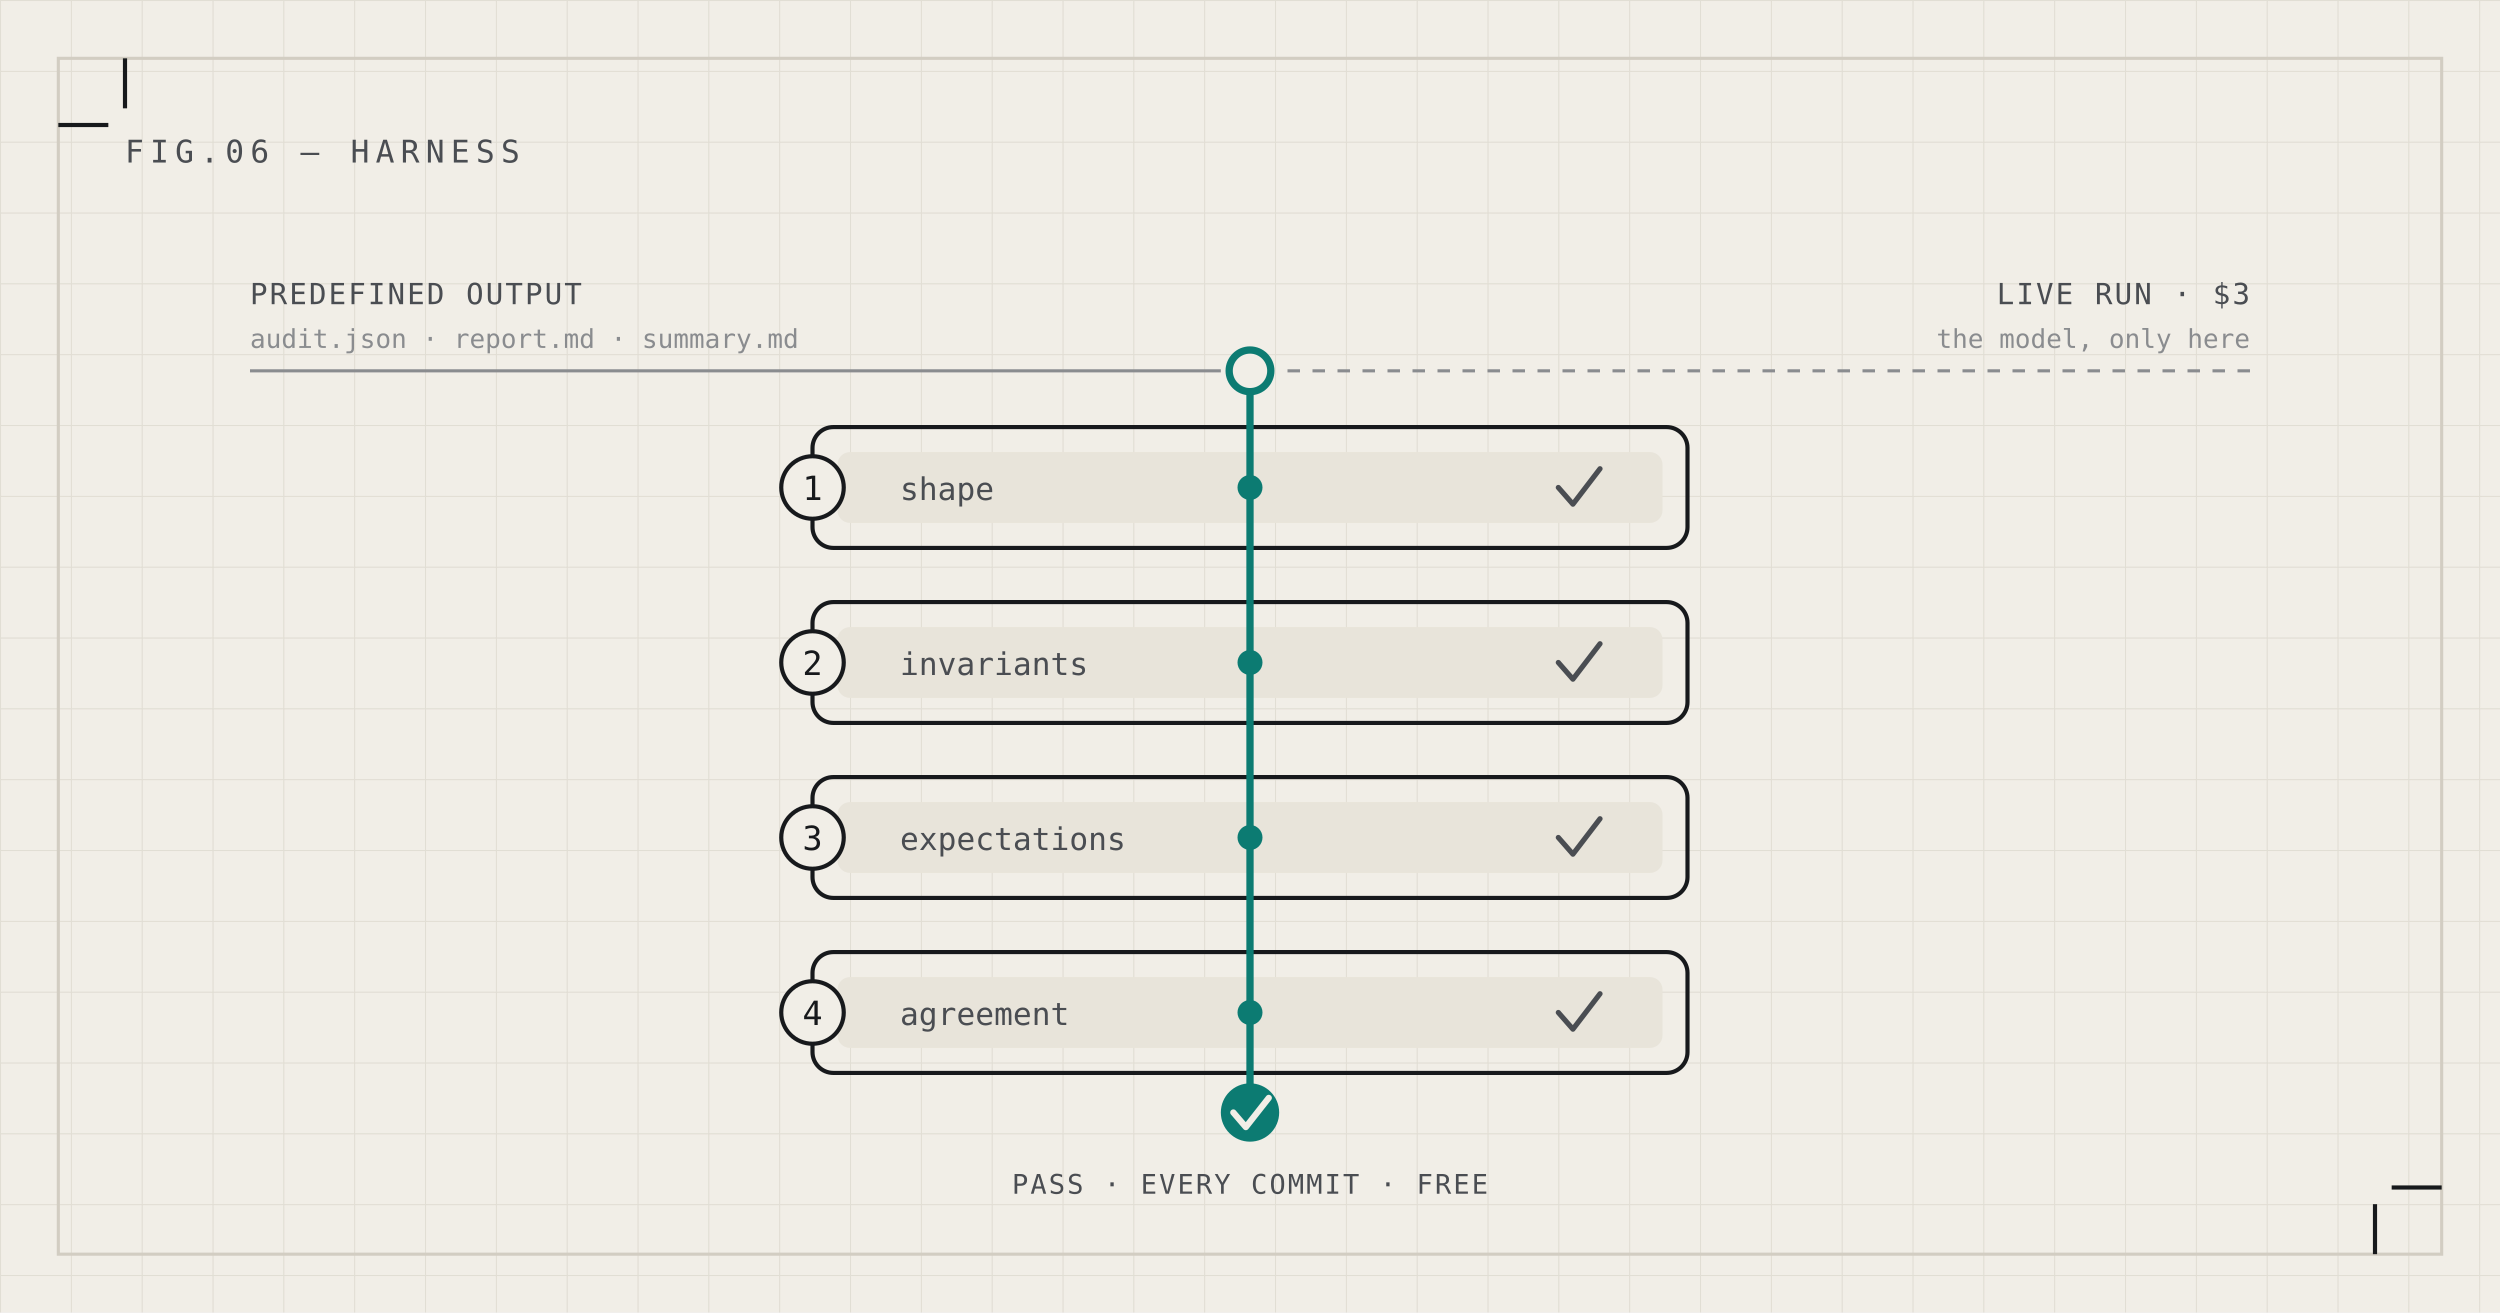
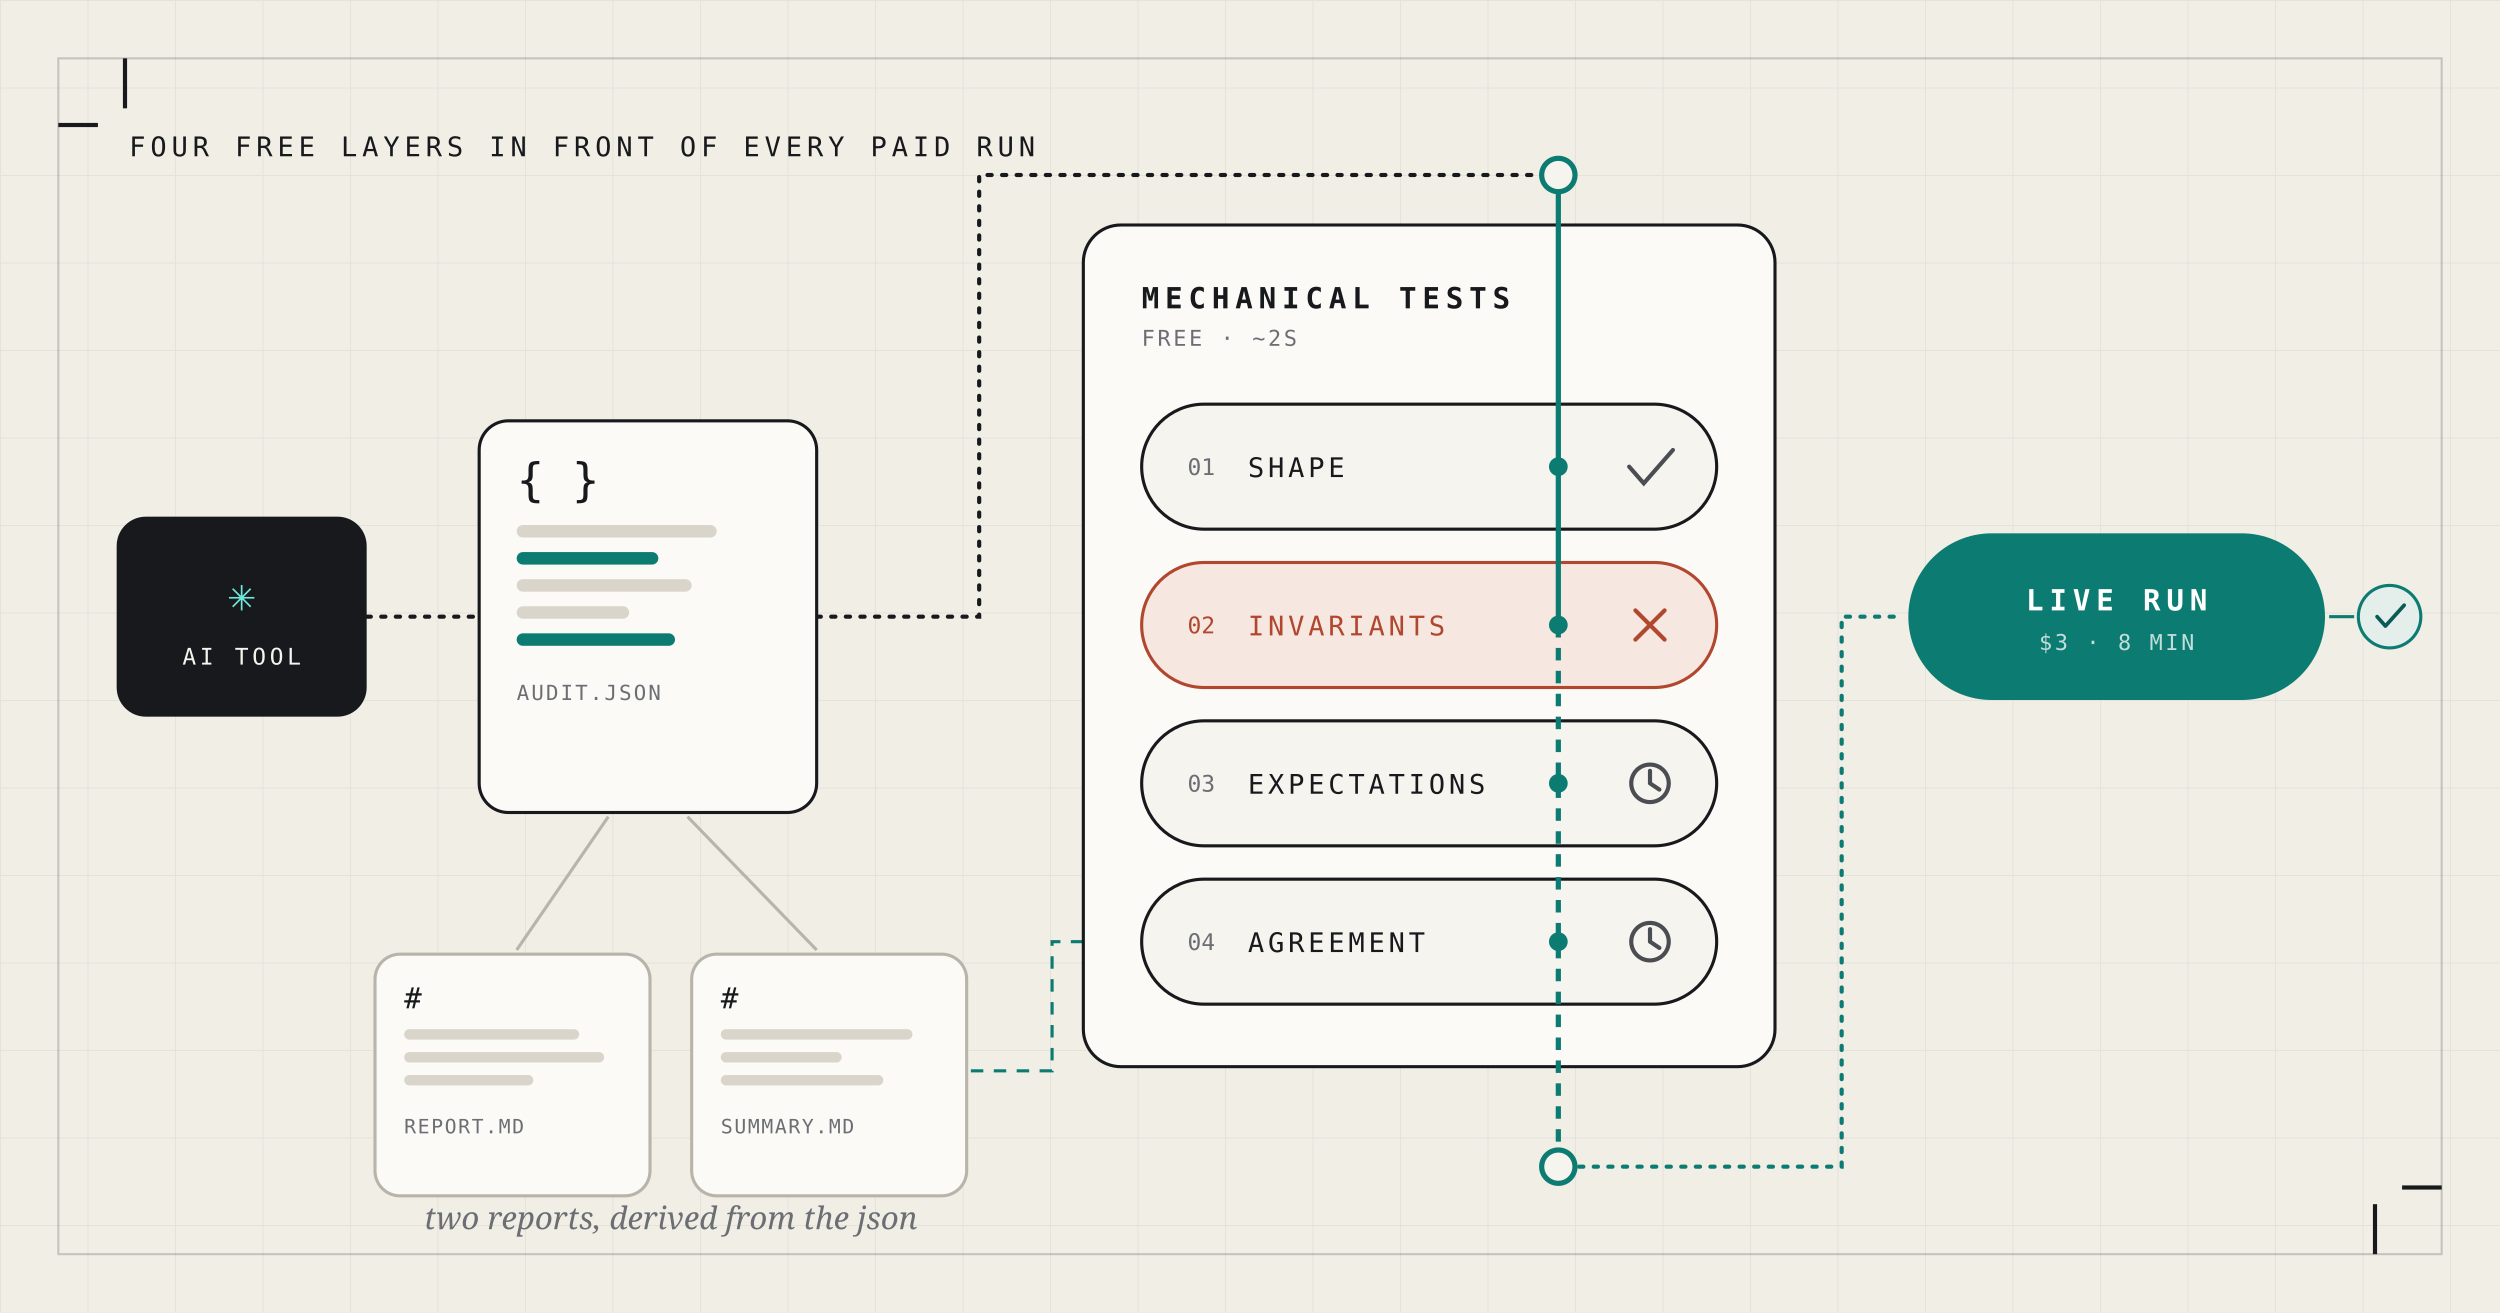
- <svg xmlns="http://www.w3.org/2000/svg" viewBox="0 0 1200 630" width="1200" height="630">
+ <svg xmlns="http://www.w3.org/2000/svg" width="1200" height="630" viewBox="0 0 1200 630">
  <defs>
-     <pattern id="grid" width="34" height="34" patternUnits="userSpaceOnUse">
-       <path d="M34 0H0V34" fill="none" stroke="#d2cdc2" stroke-width="1" opacity="0.5" />
+     <pattern id="grid" width="42" height="42" patternUnits="userSpaceOnUse">
+       <path d="M 42 0 L 0 0 0 42" fill="none" stroke="rgba(23,25,28,0.055)" stroke-width="1" />
    </pattern>
  </defs>
-   <rect width="1200" height="630" fill="#f1eee7" />
+   <rect width="1200" height="630" fill="#f1eee6" />
  <rect width="1200" height="630" fill="url(#grid)" />
-   <rect x="28" y="28" width="1144" height="574" fill="none" stroke="#d2cdc2" stroke-width="1.5" />
-   <g stroke="#17191c" stroke-width="2">
-     <path d="M28 60 H52 M60 28 V52" />
-     <path d="M1172 570 H1148 M1140 602 V578" />
-   </g>
-   <text x="60" y="78" font-family="'Spline Sans Mono',monospace" font-size="15" letter-spacing="3" fill="#4a4d52">FIG.06 — HARNESS</text>
-   <text x="120" y="146" font-family="'Spline Sans Mono',monospace" font-size="14" letter-spacing="1" fill="#4a4d52">PREDEFINED OUTPUT</text>
-   <text x="120" y="167" font-family="'Spline Sans Mono',monospace" font-size="12.5" fill="#8a8c8f">audit.json · report.md · summary.md</text>
-   <path d="M120 178 H586" fill="none" stroke="#8a8c8f" stroke-width="1.5" />
-   <text x="1080" y="146" text-anchor="end" font-family="'Spline Sans Mono',monospace" font-size="14" letter-spacing="1" fill="#4a4d52">LIVE RUN · $3</text>
-   <text x="1080" y="167" text-anchor="end" font-family="'Spline Sans Mono',monospace" font-size="12.5" fill="#8a8c8f">the model, only here</text>
-   <path d="M1080 178 H614" fill="none" stroke="#8a8c8f" stroke-width="1.5" stroke-dasharray="6 6" />
-   <g font-family="'Spline Sans Mono',monospace">
-     <rect x="390" y="205" width="420" height="58" rx="10" fill="none" stroke="#17191c" stroke-width="2" />
-     <rect x="402" y="217" width="396" height="34" rx="6" fill="#e8e4da" />
-     <circle cx="390" cy="234" r="15" fill="#f1eee7" stroke="#17191c" stroke-width="2" />
-     <text x="390" y="240" text-anchor="middle" font-size="16" fill="#17191c">1</text>
-     <text x="432" y="240" font-size="15" fill="#4a4d52">shape</text>
-     <path d="M748 234 l7 8 l13 -17" fill="none" stroke="#4a4d52" stroke-width="2.5" stroke-linecap="round" stroke-linejoin="round" />
-     <rect x="390" y="289" width="420" height="58" rx="10" fill="none" stroke="#17191c" stroke-width="2" />
-     <rect x="402" y="301" width="396" height="34" rx="6" fill="#e8e4da" />
-     <circle cx="390" cy="318" r="15" fill="#f1eee7" stroke="#17191c" stroke-width="2" />
-     <text x="390" y="324" text-anchor="middle" font-size="16" fill="#17191c">2</text>
-     <text x="432" y="324" font-size="15" fill="#4a4d52">invariants</text>
-     <path d="M748 318 l7 8 l13 -17" fill="none" stroke="#4a4d52" stroke-width="2.5" stroke-linecap="round" stroke-linejoin="round" />
-     <rect x="390" y="373" width="420" height="58" rx="10" fill="none" stroke="#17191c" stroke-width="2" />
-     <rect x="402" y="385" width="396" height="34" rx="6" fill="#e8e4da" />
-     <circle cx="390" cy="402" r="15" fill="#f1eee7" stroke="#17191c" stroke-width="2" />
-     <text x="390" y="408" text-anchor="middle" font-size="16" fill="#17191c">3</text>
-     <text x="432" y="408" font-size="15" fill="#4a4d52">expectations</text>
-     <path d="M748 402 l7 8 l13 -17" fill="none" stroke="#4a4d52" stroke-width="2.5" stroke-linecap="round" stroke-linejoin="round" />
-     <rect x="390" y="457" width="420" height="58" rx="10" fill="none" stroke="#17191c" stroke-width="2" />
-     <rect x="402" y="469" width="396" height="34" rx="6" fill="#e8e4da" />
-     <circle cx="390" cy="486" r="15" fill="#f1eee7" stroke="#17191c" stroke-width="2" />
-     <text x="390" y="492" text-anchor="middle" font-size="16" fill="#17191c">4</text>
-     <text x="432" y="492" font-size="15" fill="#4a4d52">agreement</text>
-     <path d="M748 486 l7 8 l13 -17" fill="none" stroke="#4a4d52" stroke-width="2.5" stroke-linecap="round" stroke-linejoin="round" />
-   </g>
-   <circle cx="600" cy="178" r="10" fill="#f1eee7" stroke="#0c7b72" stroke-width="3.5" />
-   <path d="M600 188 V521" fill="none" stroke="#0c7b72" stroke-width="3.5" />
-   <g fill="#0c7b72">
-     <circle cx="600" cy="234" r="6" />
-     <circle cx="600" cy="318" r="6" />
-     <circle cx="600" cy="402" r="6" />
-     <circle cx="600" cy="486" r="6" />
-   </g>
-   <circle cx="600" cy="534" r="14" fill="#0c7b72" />
-   <path d="M592 534 l6 7 l11 -14" fill="none" stroke="#f1eee7" stroke-width="3" stroke-linecap="round" stroke-linejoin="round" />
-   <text x="600" y="573" text-anchor="middle" font-family="'Spline Sans Mono',monospace" font-size="13" letter-spacing="1" fill="#4a4d52">PASS · EVERY COMMIT · FREE</text>
+   <rect x="28" y="28" width="1144" height="574" fill="none" stroke="#17191C" stroke-opacity="0.2" stroke-width="1" />
+   <line x1="60" y1="28" x2="60" y2="52" stroke="#17191c" stroke-width="2" />
+   <line x1="28" y1="60" x2="47" y2="60" stroke="#17191c" stroke-width="2" />
+   <line x1="1140" y1="578" x2="1140" y2="602" stroke="#17191c" stroke-width="2" />
+   <line x1="1153" y1="570" x2="1172" y2="570" stroke="#17191c" stroke-width="2" />
+   <text x="62" y="75" font-family="'Spline Sans Mono',monospace" font-size="13" letter-spacing="2.34" fill="#17191c">FOUR FREE LAYERS IN FRONT OF EVERY PAID RUN</text>
+   <line x1="176" y1="296" x2="228" y2="296" stroke="#17191c" stroke-width="2" stroke-dasharray="2 5" stroke-linecap="round" />
+   <polyline points="392,296 470,296 470,84 738,84" fill="none" stroke="#17191c" stroke-width="2" stroke-dasharray="2 5" stroke-linecap="round" />
+   <line x1="292" y1="392" x2="248" y2="456" stroke="#b8b4a9" stroke-width="1.5" />
+   <line x1="330" y1="392" x2="392" y2="456" stroke="#b8b4a9" stroke-width="1.5" />
+   <polyline points="466,514 505,514 505,452 546,452" fill="none" stroke="#0c7b72" stroke-width="1.5" stroke-dasharray="6 5" />
+   <polyline points="758,560 884,560 884,296 912,296" fill="none" stroke="#0c7b72" stroke-width="2" stroke-dasharray="2 5" stroke-linecap="round" />
+   <line x1="1118" y1="296" x2="1130" y2="296" stroke="#0c7b72" stroke-width="1.5" />
+   <rect x="56" y="248" width="120" height="96" rx="14" fill="#17191c" />
+   <text x="116" y="293" font-family="'Spline Sans Mono',monospace" font-size="22" fill="#6ee7da" text-anchor="middle">✳</text>
+   <text x="116" y="319" font-family="'Spline Sans Mono',monospace" font-size="11" letter-spacing="1.76" fill="#f6f4ef" text-anchor="middle">AI TOOL</text>
+   <rect x="230" y="202" width="162" height="188" rx="14" fill="#fbfaf6" stroke="#17191c" stroke-width="1.5" />
+   <text x="248" y="238" font-family="'Spline Sans Mono',monospace" font-size="22" fill="#17191c">{ }</text>
+   <rect x="248" y="252" width="96" height="6" rx="3" fill="#d9d5cb" />
+   <rect x="248" y="265" width="68" height="6" rx="3" fill="#0c7b72" />
+   <rect x="248" y="278" width="84" height="6" rx="3" fill="#d9d5cb" />
+   <rect x="248" y="291" width="54" height="6" rx="3" fill="#d9d5cb" />
+   <rect x="248" y="304" width="76" height="6" rx="3" fill="#0c7b72" />
+   <text x="248" y="336" font-family="'Spline Sans Mono',monospace" font-size="10" letter-spacing="1" fill="#6b6e73">AUDIT.JSON</text>
+   <rect x="180" y="458" width="132" height="116" rx="12" fill="#fbfaf6" stroke="#b8b4a9" stroke-width="1.5" />
+   <text x="194" y="484" font-family="'Spline Sans Mono',monospace" font-size="14" fill="#17191c">#</text>
+   <rect x="194" y="494" width="84" height="5" rx="2.5" fill="#d9d5cb" />
+   <rect x="194" y="505" width="96" height="5" rx="2.5" fill="#d9d5cb" />
+   <rect x="194" y="516" width="62" height="5" rx="2.5" fill="#d9d5cb" />
+   <text x="194" y="544" font-family="'Spline Sans Mono',monospace" font-size="9.5" letter-spacing="0.76" fill="#6b6e73">REPORT.MD</text>
+   <rect x="332" y="458" width="132" height="116" rx="12" fill="#fbfaf6" stroke="#b8b4a9" stroke-width="1.5" />
+   <text x="346" y="484" font-family="'Spline Sans Mono',monospace" font-size="14" fill="#17191c">#</text>
+   <rect x="346" y="494" width="92" height="5" rx="2.5" fill="#d9d5cb" />
+   <rect x="346" y="505" width="58" height="5" rx="2.5" fill="#d9d5cb" />
+   <rect x="346" y="516" width="78" height="5" rx="2.5" fill="#d9d5cb" />
+   <text x="346" y="544" font-family="'Spline Sans Mono',monospace" font-size="9.5" letter-spacing="0.76" fill="#6b6e73">SUMMARY.MD</text>
+   <text x="322" y="590" font-family="'Newsreader',Georgia,serif" font-style="italic" font-size="15" fill="#6b6e73" text-anchor="middle">two reports, derived from the json</text>
+   <rect x="520" y="108" width="332" height="404" rx="18" fill="#fbfaf6" stroke="#17191c" stroke-width="1.5" />
+   <text x="548" y="148" font-family="'Spline Sans Mono',monospace" font-size="14" font-weight="600" letter-spacing="2.8" fill="#17191c">MECHANICAL TESTS</text>
+   <text x="548" y="166" font-family="'Spline Sans Mono',monospace" font-size="10.5" letter-spacing="1.26" fill="#6b6e73">FREE · ~2S</text>
+   <rect x="548" y="194" width="276" height="60" rx="30" fill="#f6f4ef" stroke="#17191c" stroke-width="1.5" />
+   <text x="570" y="228" font-family="'Spline Sans Mono',monospace" font-size="11" fill="#6b6e73">01</text>
+   <text x="599" y="229" font-family="'Spline Sans Mono',monospace" font-size="13" letter-spacing="1.82" fill="#17191c">SHAPE</text>
+   <rect x="548" y="270" width="276" height="60" rx="30" fill="#f7e7e1" stroke="#b0472e" stroke-width="1.5" />
+   <text x="570" y="304" font-family="'Spline Sans Mono',monospace" font-size="11" fill="#b0472e">02</text>
+   <text x="599" y="305" font-family="'Spline Sans Mono',monospace" font-size="13" letter-spacing="1.82" fill="#b0472e">INVARIANTS</text>
+   <rect x="548" y="346" width="276" height="60" rx="30" fill="#f6f4ef" stroke="#17191c" stroke-width="1.5" />
+   <text x="570" y="380" font-family="'Spline Sans Mono',monospace" font-size="11" fill="#6b6e73">03</text>
+   <text x="599" y="381" font-family="'Spline Sans Mono',monospace" font-size="13" letter-spacing="1.82" fill="#17191c">EXPECTATIONS</text>
+   <rect x="548" y="422" width="276" height="60" rx="30" fill="#f6f4ef" stroke="#17191c" stroke-width="1.5" />
+   <text x="570" y="456" font-family="'Spline Sans Mono',monospace" font-size="11" fill="#6b6e73">04</text>
+   <text x="599" y="457" font-family="'Spline Sans Mono',monospace" font-size="13" letter-spacing="1.82" fill="#17191c">AGREEMENT</text>
+   <circle cx="748" cy="84" r="8" fill="#f6f4ef" stroke="#0c7b72" stroke-width="2.5" />
+   <line x1="748" y1="92" x2="748" y2="300" stroke="#0c7b72" stroke-width="2.5" />
+   <line x1="748" y1="300" x2="748" y2="552" stroke="#0c7b72" stroke-width="2.5" stroke-dasharray="6 5" />
+   <circle cx="748" cy="224" r="4.5" fill="#0c7b72" />
+   <circle cx="748" cy="300" r="4.5" fill="#0c7b72" />
+   <circle cx="748" cy="376" r="4.5" fill="#0c7b72" />
+   <circle cx="748" cy="452" r="4.5" fill="#0c7b72" />
+   <circle cx="748" cy="560" r="8" fill="#f6f4ef" stroke="#0c7b72" stroke-width="2.5" />
+   <path d="M782 224 l7 8 l14 -16" fill="none" stroke="#4a4d52" stroke-width="2" stroke-linecap="round" />
+   <path d="M785 293 l14 14 M799 293 l-14 14" fill="none" stroke="#b0472e" stroke-width="2" stroke-linecap="round" />
+   <circle cx="792" cy="376" r="9" fill="none" stroke="#4a4d52" stroke-width="2" />
+   <path d="M792 370 l0 6 l4.5 3" fill="none" stroke="#4a4d52" stroke-width="2" stroke-linecap="round" stroke-linejoin="round" />
+   <circle cx="792" cy="452" r="9" fill="none" stroke="#4a4d52" stroke-width="2" />
+   <path d="M792 446 l0 6 l4.5 3" fill="none" stroke="#4a4d52" stroke-width="2" stroke-linecap="round" stroke-linejoin="round" />
+   <rect x="916" y="256" width="200" height="80" rx="40" fill="#0c7b72" />
+   <text x="1016" y="293" font-family="'Spline Sans Mono',monospace" font-size="14" font-weight="600" letter-spacing="2.8" fill="#ffffff" text-anchor="middle">LIVE RUN</text>
+   <text x="1016" y="312" font-family="'Spline Sans Mono',monospace" font-size="10.5" letter-spacing="1.26" fill="rgba(255,255,255,0.75)" text-anchor="middle">$3 · 8 MIN</text>
+   <circle cx="1147" cy="296" r="15" fill="#e4efec" stroke="#0c7b72" stroke-width="1.5" />
+   <path d="M1141 296 l4 4.5 l9 -10" fill="none" stroke="#0a5b55" stroke-width="1.8" stroke-linecap="round" stroke-linejoin="round" />
</svg>
